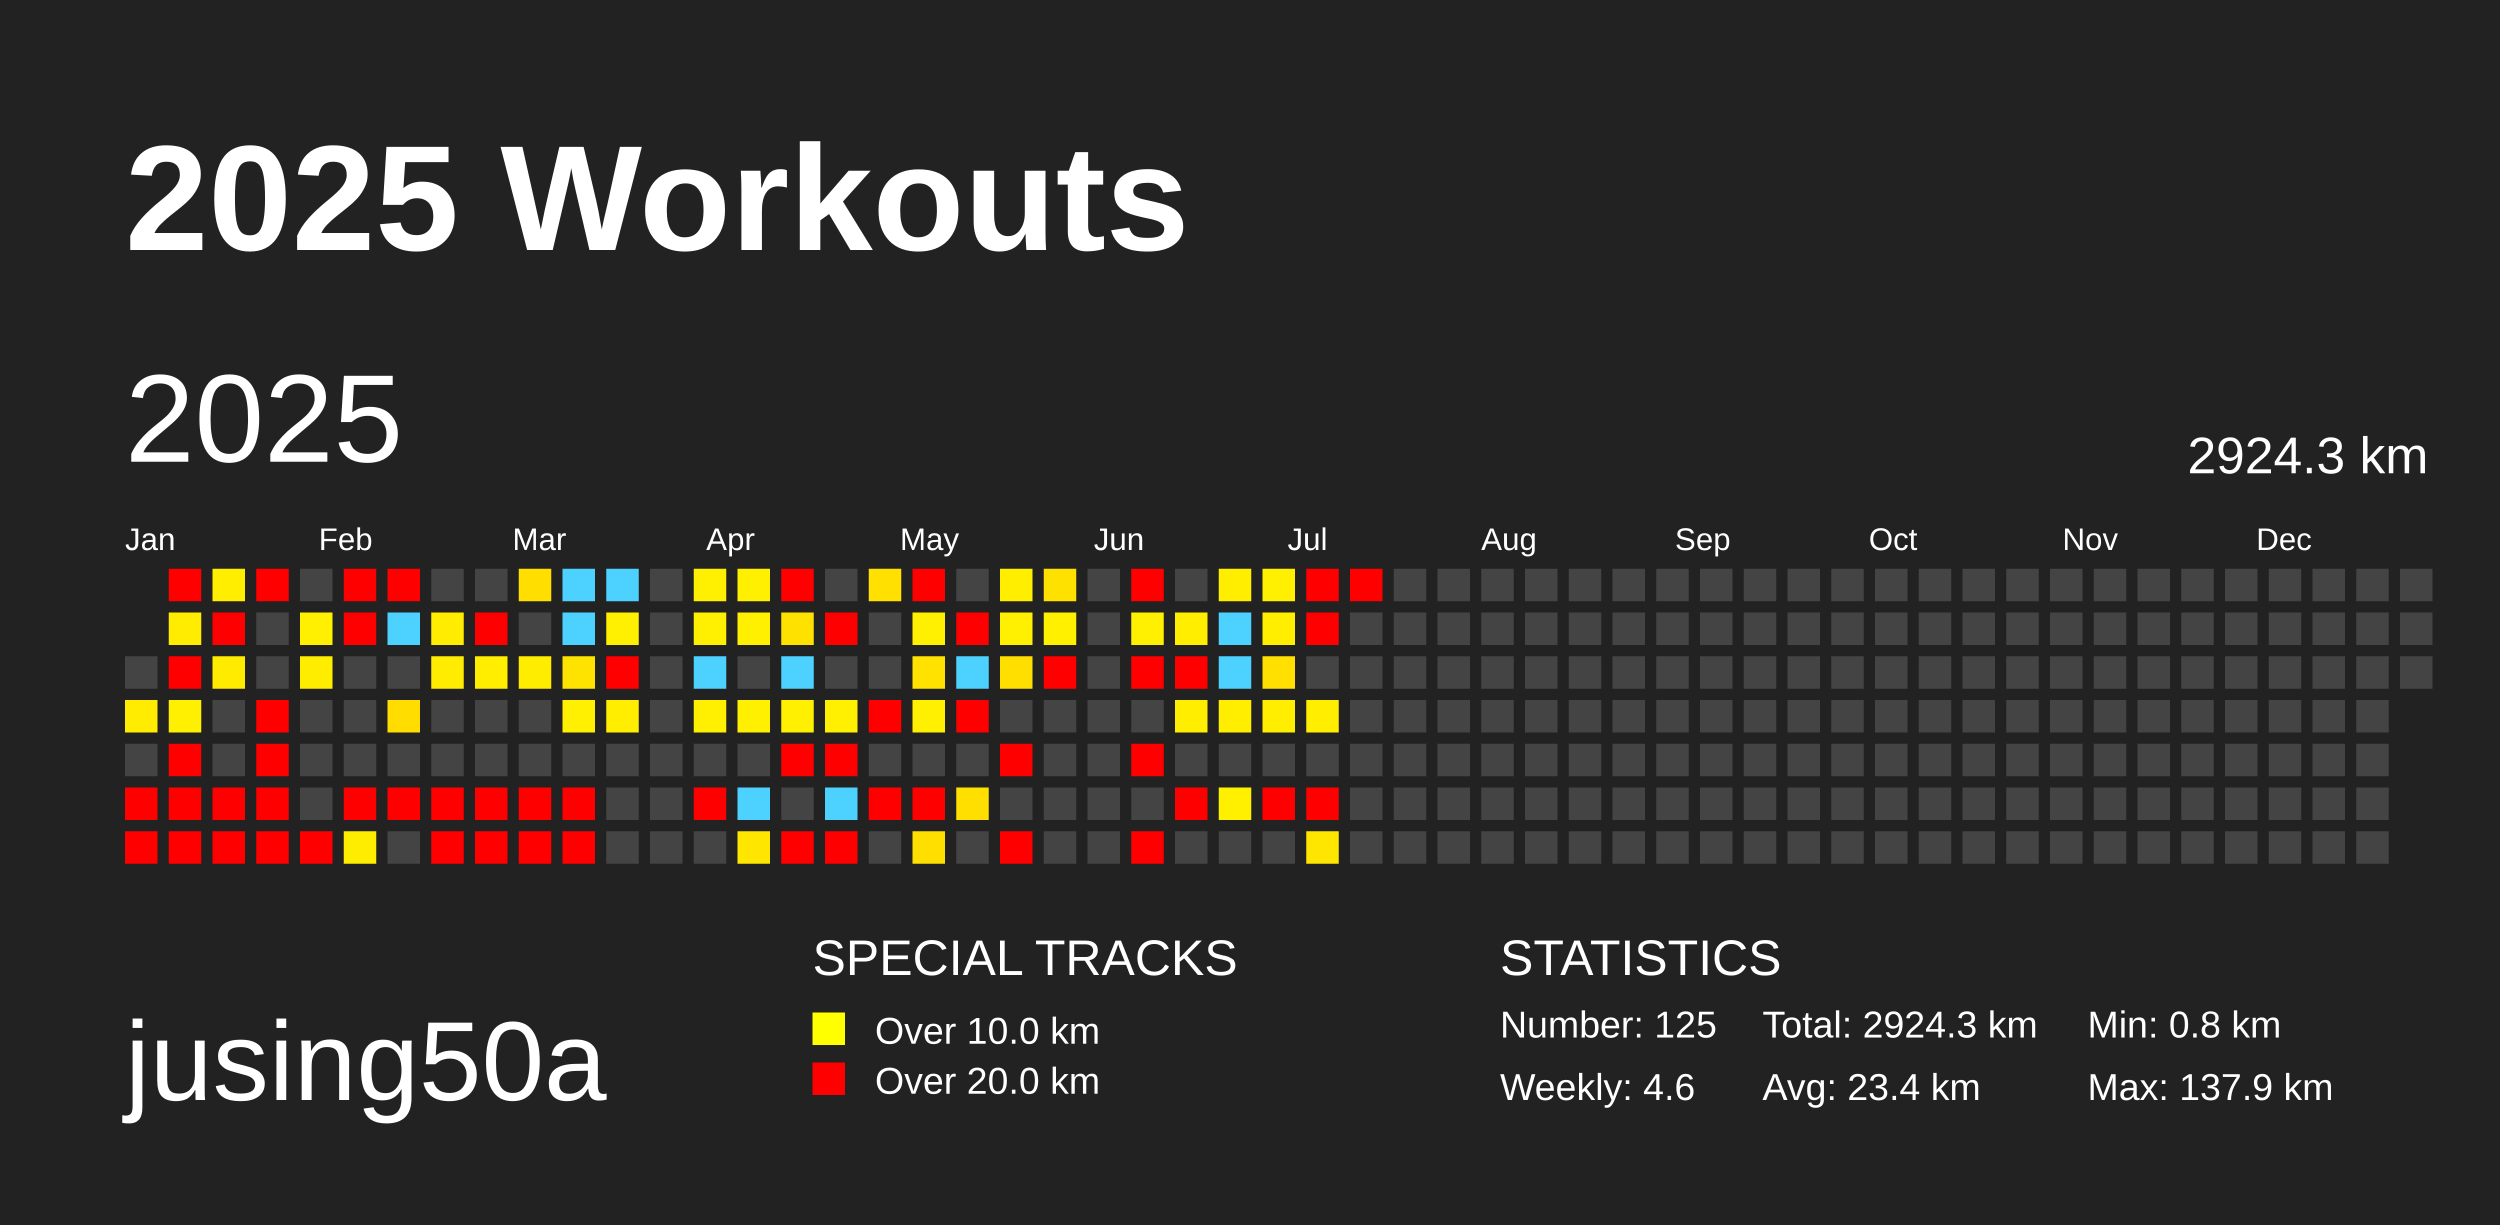
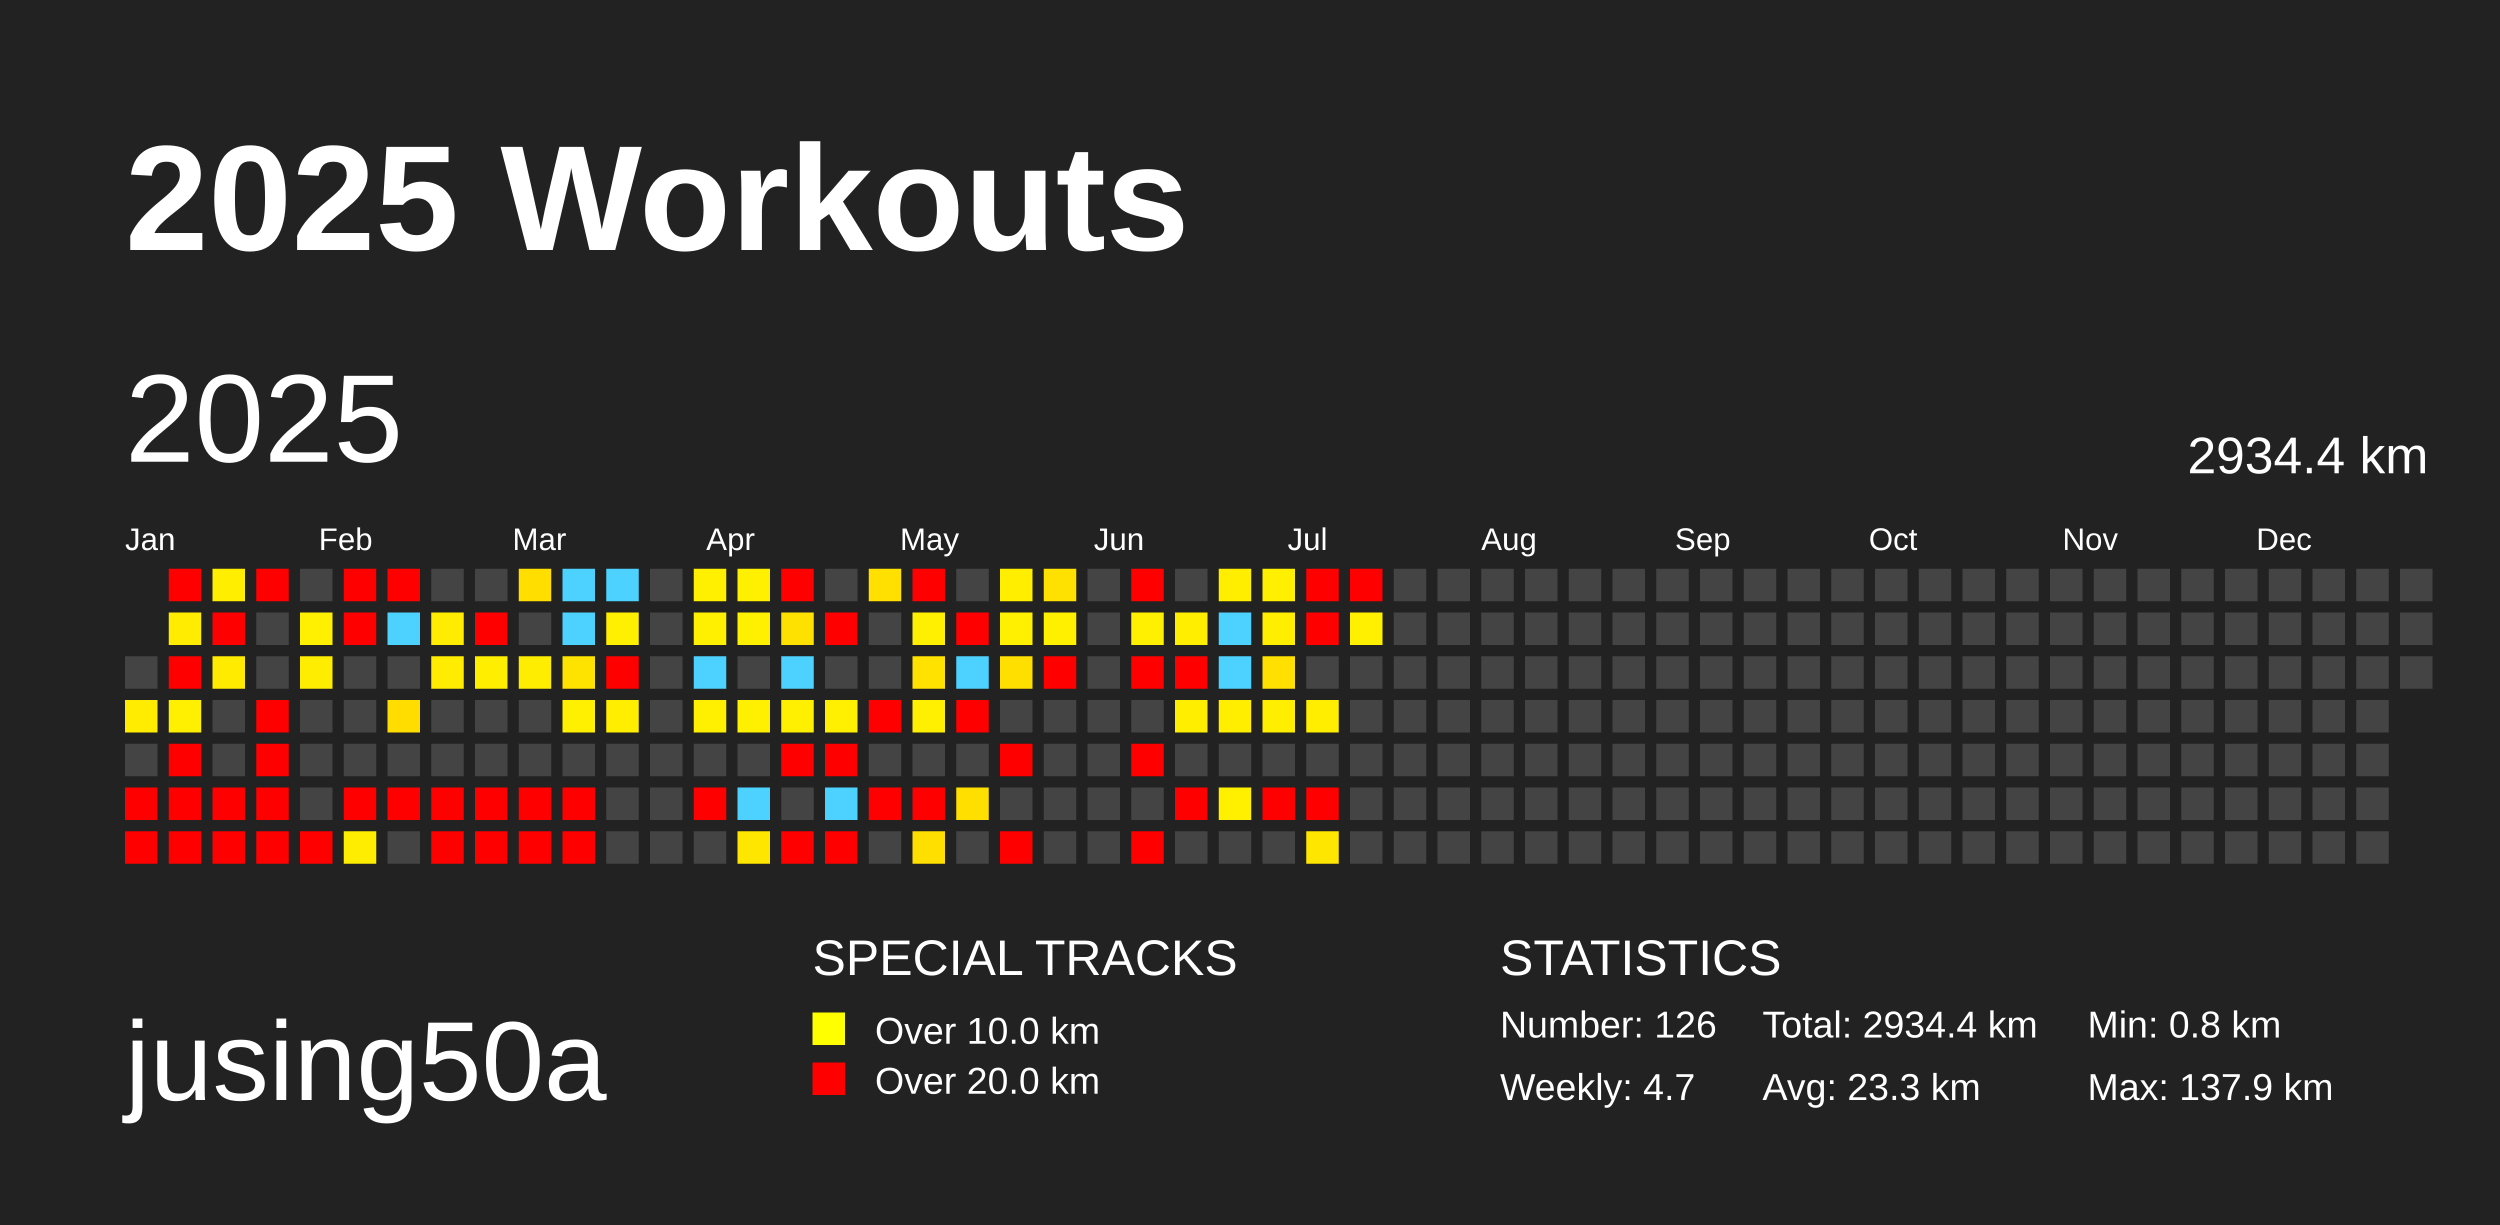
<svg xmlns="http://www.w3.org/2000/svg" baseProfile="full" height="98mm" version="1.1" viewBox="0,0,200,98" width="200mm">
  <defs />
  <rect fill="#222222" height="98" width="200" x="0" y="0" />
  <text fill="#FFFFFF" style="font-size:12px; font-family:Arial; font-weight:bold;" x="10" y="20">2025 Workouts</text>
  <text fill="#FFFFFF" style="font-size:9px; font-family:Arial" x="10" y="88">jusing50a</text>
  <text fill="#FFFFFF" style="font-size:4px; font-family:Arial" x="65" y="78">SPECIAL TRACKS</text>
  <rect fill="yellow" height="2.6" width="2.6" x="65" y="81" />
  <text fill="#FFFFFF" style="font-size:3px; font-family:Arial" x="70" y="83.5">Over 10.0 km</text>
  <rect fill="red" height="2.6" width="2.6" x="65" y="85" />
  <text fill="#FFFFFF" style="font-size:3px; font-family:Arial" x="70" y="87.5">Over 20.0 km</text>
  <text fill="#FFFFFF" style="font-size:4px; font-family:Arial" x="120" y="78">STATISTICS</text>
-   <text fill="#FFFFFF" style="font-size:3px; font-family:Arial" x="120" y="83">Number: 125</text>
-   <text fill="#FFFFFF" style="font-size:3px; font-family:Arial" x="120" y="88">Weekly: 4.6</text>
-   <text fill="#FFFFFF" style="font-size:3px; font-family:Arial" x="141" y="83">Total: 2924.3 km</text>
-   <text fill="#FFFFFF" style="font-size:3px; font-family:Arial" x="141" y="88">Avg: 23.4 km</text>
+   <text fill="#FFFFFF" style="font-size:3px; font-family:Arial" x="120" y="83">Number: 126</text>
+   <text fill="#FFFFFF" style="font-size:3px; font-family:Arial" x="120" y="88">Weekly: 4.7</text>
+   <text fill="#FFFFFF" style="font-size:3px; font-family:Arial" x="141" y="83">Total: 2934.4 km</text>
+   <text fill="#FFFFFF" style="font-size:3px; font-family:Arial" x="141" y="88">Avg: 23.3 km</text>
  <text fill="#FFFFFF" style="font-size:3px; font-family:Arial" x="167" y="83">Min: 0.8 km</text>
  <text fill="#FFFFFF" style="font-size:3px; font-family:Arial" x="167" y="88">Max: 137.9 km</text>
  <text dominant-baseline="hanging" fill="#FFFFFF" style="font-size:10.0px; font-family:Arial;" x="10" y="30">2025</text>
-   <text dominant-baseline="hanging" fill="#FFFFFF" style="font-size:4.125px; font-family:Arial;" x="175" y="35">2924.3 km</text>
+   <text dominant-baseline="hanging" fill="#FFFFFF" style="font-size:4.125px; font-family:Arial;" x="175" y="35">2934.4 km</text>
  <text fill="#FFFFFF" style="font-size:2.5px; font-family:Arial" x="10.0" y="44">Jan</text>
  <text fill="#FFFFFF" style="font-size:2.5px; font-family:Arial" x="25.5" y="44">Feb</text>
  <text fill="#FFFFFF" style="font-size:2.5px; font-family:Arial" x="41.0" y="44">Mar</text>
  <text fill="#FFFFFF" style="font-size:2.5px; font-family:Arial" x="56.5" y="44">Apr</text>
  <text fill="#FFFFFF" style="font-size:2.5px; font-family:Arial" x="72.0" y="44">May</text>
  <text fill="#FFFFFF" style="font-size:2.5px; font-family:Arial" x="87.5" y="44">Jun</text>
  <text fill="#FFFFFF" style="font-size:2.5px; font-family:Arial" x="103.0" y="44">Jul</text>
  <text fill="#FFFFFF" style="font-size:2.5px; font-family:Arial" x="118.5" y="44">Aug</text>
  <text fill="#FFFFFF" style="font-size:2.5px; font-family:Arial" x="134.0" y="44">Sep</text>
  <text fill="#FFFFFF" style="font-size:2.5px; font-family:Arial" x="149.5" y="44">Oct</text>
  <text fill="#FFFFFF" style="font-size:2.5px; font-family:Arial" x="165.0" y="44">Nov</text>
  <text fill="#FFFFFF" style="font-size:2.5px; font-family:Arial" x="180.5" y="44">Dec</text>
  <rect fill="#444444" height="2.6" width="2.6" x="10.0" y="52.5" />
  <rect fill="#ffec00" height="2.6" width="2.6" x="10.0" y="56.0" />
  <rect fill="#444444" height="2.6" width="2.6" x="10.0" y="59.5" />
  <rect fill="red" height="2.6" width="2.6" x="10.0" y="63.0" />
  <rect fill="red" height="2.6" width="2.6" x="10.0" y="66.5" />
  <rect fill="red" height="2.6" width="2.6" x="13.5" y="45.5" />
  <rect fill="#ffec00" height="2.6" width="2.6" x="13.5" y="49.0" />
  <rect fill="red" height="2.6" width="2.6" x="13.5" y="52.5" />
  <rect fill="#ffef00" height="2.6" width="2.6" x="13.5" y="56.0" />
  <rect fill="red" height="2.6" width="2.6" x="13.5" y="59.5" />
  <rect fill="red" height="2.6" width="2.6" x="13.5" y="63.0" />
  <rect fill="red" height="2.6" width="2.6" x="13.5" y="66.5" />
  <rect fill="#ffee00" height="2.6" width="2.6" x="17.0" y="45.5" />
  <rect fill="red" height="2.6" width="2.6" x="17.0" y="49.0" />
  <rect fill="#ffeb00" height="2.6" width="2.6" x="17.0" y="52.5" />
  <rect fill="#444444" height="2.6" width="2.6" x="17.0" y="56.0" />
  <rect fill="#444444" height="2.6" width="2.6" x="17.0" y="59.5" />
  <rect fill="red" height="2.6" width="2.6" x="17.0" y="63.0" />
  <rect fill="red" height="2.6" width="2.6" x="17.0" y="66.5" />
  <rect fill="red" height="2.6" width="2.6" x="20.5" y="45.5" />
  <rect fill="#444444" height="2.6" width="2.6" x="20.5" y="49.0" />
  <rect fill="#444444" height="2.6" width="2.6" x="20.5" y="52.5" />
  <rect fill="red" height="2.6" width="2.6" x="20.5" y="56.0" />
  <rect fill="red" height="2.6" width="2.6" x="20.5" y="59.5" />
  <rect fill="red" height="2.6" width="2.6" x="20.5" y="63.0" />
  <rect fill="red" height="2.6" width="2.6" x="20.5" y="66.5" />
  <rect fill="#444444" height="2.6" width="2.6" x="24.0" y="45.5" />
  <rect fill="#ffef00" height="2.6" width="2.6" x="24.0" y="49.0" />
  <rect fill="#ffed00" height="2.6" width="2.6" x="24.0" y="52.5" />
  <rect fill="#444444" height="2.6" width="2.6" x="24.0" y="56.0" />
  <rect fill="#444444" height="2.6" width="2.6" x="24.0" y="59.5" />
  <rect fill="#444444" height="2.6" width="2.6" x="24.0" y="63.0" />
  <rect fill="red" height="2.6" width="2.6" x="24.0" y="66.5" />
  <rect fill="red" height="2.6" width="2.6" x="27.5" y="45.5" />
  <rect fill="red" height="2.6" width="2.6" x="27.5" y="49.0" />
  <rect fill="#444444" height="2.6" width="2.6" x="27.5" y="52.5" />
  <rect fill="#444444" height="2.6" width="2.6" x="27.5" y="56.0" />
  <rect fill="#444444" height="2.6" width="2.6" x="27.5" y="59.5" />
  <rect fill="red" height="2.6" width="2.6" x="27.5" y="63.0" />
  <rect fill="#ffed00" height="2.6" width="2.6" x="27.5" y="66.5" />
  <rect fill="red" height="2.6" width="2.6" x="31.0" y="45.5" />
  <rect fill="#4dd2ff" height="2.6" width="2.6" x="31.0" y="49.0" />
  <rect fill="#444444" height="2.6" width="2.6" x="31.0" y="52.5" />
  <rect fill="#ffdd00" height="2.6" width="2.6" x="31.0" y="56.0" />
  <rect fill="#444444" height="2.6" width="2.6" x="31.0" y="59.5" />
  <rect fill="red" height="2.6" width="2.6" x="31.0" y="63.0" />
  <rect fill="#444444" height="2.6" width="2.6" x="31.0" y="66.5" />
  <rect fill="#444444" height="2.6" width="2.6" x="34.5" y="45.5" />
  <rect fill="#ffec00" height="2.6" width="2.6" x="34.5" y="49.0" />
  <rect fill="#ffec00" height="2.6" width="2.6" x="34.5" y="52.5" />
  <rect fill="#444444" height="2.6" width="2.6" x="34.5" y="56.0" />
  <rect fill="#444444" height="2.6" width="2.6" x="34.5" y="59.5" />
  <rect fill="red" height="2.6" width="2.6" x="34.5" y="63.0" />
  <rect fill="red" height="2.6" width="2.6" x="34.5" y="66.5" />
  <rect fill="#444444" height="2.6" width="2.6" x="38.0" y="45.5" />
  <rect fill="red" height="2.6" width="2.6" x="38.0" y="49.0" />
  <rect fill="#ffee00" height="2.6" width="2.6" x="38.0" y="52.5" />
  <rect fill="#444444" height="2.6" width="2.6" x="38.0" y="56.0" />
  <rect fill="#444444" height="2.6" width="2.6" x="38.0" y="59.5" />
  <rect fill="red" height="2.6" width="2.6" x="38.0" y="63.0" />
  <rect fill="red" height="2.6" width="2.6" x="38.0" y="66.5" />
  <rect fill="#ffde00" height="2.6" width="2.6" x="41.5" y="45.5" />
  <rect fill="#444444" height="2.6" width="2.6" x="41.5" y="49.0" />
  <rect fill="#ffed00" height="2.6" width="2.6" x="41.5" y="52.5" />
  <rect fill="#444444" height="2.6" width="2.6" x="41.5" y="56.0" />
  <rect fill="#444444" height="2.6" width="2.6" x="41.5" y="59.5" />
  <rect fill="red" height="2.6" width="2.6" x="41.5" y="63.0" />
  <rect fill="red" height="2.6" width="2.6" x="41.5" y="66.5" />
  <rect fill="#4dd2ff" height="2.6" width="2.6" x="45.0" y="45.5" />
  <rect fill="#4dd2ff" height="2.6" width="2.6" x="45.0" y="49.0" />
  <rect fill="#ffe300" height="2.6" width="2.6" x="45.0" y="52.5" />
  <rect fill="#ffef00" height="2.6" width="2.6" x="45.0" y="56.0" />
  <rect fill="#444444" height="2.6" width="2.6" x="45.0" y="59.5" />
  <rect fill="red" height="2.6" width="2.6" x="45.0" y="63.0" />
  <rect fill="red" height="2.6" width="2.6" x="45.0" y="66.5" />
  <rect fill="#4dd2ff" height="2.6" width="2.6" x="48.5" y="45.5" />
  <rect fill="#ffef00" height="2.6" width="2.6" x="48.5" y="49.0" />
  <rect fill="red" height="2.6" width="2.6" x="48.5" y="52.5" />
  <rect fill="#ffee00" height="2.6" width="2.6" x="48.5" y="56.0" />
  <rect fill="#444444" height="2.6" width="2.6" x="48.5" y="59.5" />
  <rect fill="#444444" height="2.6" width="2.6" x="48.5" y="63.0" />
  <rect fill="#444444" height="2.6" width="2.6" x="48.5" y="66.5" />
  <rect fill="#444444" height="2.6" width="2.6" x="52.0" y="45.5" />
  <rect fill="#444444" height="2.6" width="2.6" x="52.0" y="49.0" />
  <rect fill="#444444" height="2.6" width="2.6" x="52.0" y="52.5" />
  <rect fill="#444444" height="2.6" width="2.6" x="52.0" y="56.0" />
  <rect fill="#444444" height="2.6" width="2.6" x="52.0" y="59.5" />
  <rect fill="#444444" height="2.6" width="2.6" x="52.0" y="63.0" />
  <rect fill="#444444" height="2.6" width="2.6" x="52.0" y="66.5" />
  <rect fill="#ffef00" height="2.6" width="2.6" x="55.5" y="45.5" />
  <rect fill="#ffef00" height="2.6" width="2.6" x="55.5" y="49.0" />
  <rect fill="#4dd2ff" height="2.6" width="2.6" x="55.5" y="52.5" />
  <rect fill="#ffef00" height="2.6" width="2.6" x="55.5" y="56.0" />
  <rect fill="#444444" height="2.6" width="2.6" x="55.5" y="59.5" />
  <rect fill="red" height="2.6" width="2.6" x="55.5" y="63.0" />
  <rect fill="#444444" height="2.6" width="2.6" x="55.5" y="66.5" />
  <rect fill="#ffef00" height="2.6" width="2.6" x="59.0" y="45.5" />
  <rect fill="#ffef00" height="2.6" width="2.6" x="59.0" y="49.0" />
  <rect fill="#444444" height="2.6" width="2.6" x="59.0" y="52.5" />
  <rect fill="#ffef00" height="2.6" width="2.6" x="59.0" y="56.0" />
  <rect fill="#444444" height="2.6" width="2.6" x="59.0" y="59.5" />
  <rect fill="#4dd2ff" height="2.6" width="2.6" x="59.0" y="63.0" />
  <rect fill="#ffe600" height="2.6" width="2.6" x="59.0" y="66.5" />
  <rect fill="red" height="2.6" width="2.6" x="62.5" y="45.5" />
  <rect fill="#ffe100" height="2.6" width="2.6" x="62.5" y="49.0" />
  <rect fill="#4dd2ff" height="2.6" width="2.6" x="62.5" y="52.5" />
  <rect fill="#ffef00" height="2.6" width="2.6" x="62.5" y="56.0" />
  <rect fill="red" height="2.6" width="2.6" x="62.5" y="59.5" />
  <rect fill="#444444" height="2.6" width="2.6" x="62.5" y="63.0" />
  <rect fill="red" height="2.6" width="2.6" x="62.5" y="66.5" />
  <rect fill="#444444" height="2.6" width="2.6" x="66.0" y="45.5" />
  <rect fill="red" height="2.6" width="2.6" x="66.0" y="49.0" />
  <rect fill="#444444" height="2.6" width="2.6" x="66.0" y="52.5" />
  <rect fill="#ffef00" height="2.6" width="2.6" x="66.0" y="56.0" />
  <rect fill="red" height="2.6" width="2.6" x="66.0" y="59.5" />
  <rect fill="#4dd2ff" height="2.6" width="2.6" x="66.0" y="63.0" />
  <rect fill="red" height="2.6" width="2.6" x="66.0" y="66.5" />
  <rect fill="#ffe000" height="2.6" width="2.6" x="69.5" y="45.5" />
  <rect fill="#444444" height="2.6" width="2.6" x="69.5" y="49.0" />
  <rect fill="#444444" height="2.6" width="2.6" x="69.5" y="52.5" />
  <rect fill="red" height="2.6" width="2.6" x="69.5" y="56.0" />
  <rect fill="#444444" height="2.6" width="2.6" x="69.5" y="59.5" />
  <rect fill="red" height="2.6" width="2.6" x="69.5" y="63.0" />
  <rect fill="#444444" height="2.6" width="2.6" x="69.5" y="66.5" />
  <rect fill="red" height="2.6" width="2.6" x="73.0" y="45.5" />
  <rect fill="#ffef00" height="2.6" width="2.6" x="73.0" y="49.0" />
  <rect fill="#ffe200" height="2.6" width="2.6" x="73.0" y="52.5" />
  <rect fill="#ffef00" height="2.6" width="2.6" x="73.0" y="56.0" />
  <rect fill="#444444" height="2.6" width="2.6" x="73.0" y="59.5" />
  <rect fill="red" height="2.6" width="2.6" x="73.0" y="63.0" />
  <rect fill="#ffdf00" height="2.6" width="2.6" x="73.0" y="66.5" />
  <rect fill="#444444" height="2.6" width="2.6" x="76.5" y="45.5" />
  <rect fill="red" height="2.6" width="2.6" x="76.5" y="49.0" />
  <rect fill="#4dd2ff" height="2.6" width="2.6" x="76.5" y="52.5" />
  <rect fill="red" height="2.6" width="2.6" x="76.5" y="56.0" />
  <rect fill="#444444" height="2.6" width="2.6" x="76.5" y="59.5" />
  <rect fill="#ffdf00" height="2.6" width="2.6" x="76.5" y="63.0" />
  <rect fill="#444444" height="2.6" width="2.6" x="76.5" y="66.5" />
  <rect fill="#ffee00" height="2.6" width="2.6" x="80.0" y="45.5" />
  <rect fill="#ffef00" height="2.6" width="2.6" x="80.0" y="49.0" />
  <rect fill="#ffdf00" height="2.6" width="2.6" x="80.0" y="52.5" />
  <rect fill="#444444" height="2.6" width="2.6" x="80.0" y="56.0" />
  <rect fill="red" height="2.6" width="2.6" x="80.0" y="59.5" />
  <rect fill="#444444" height="2.6" width="2.6" x="80.0" y="63.0" />
  <rect fill="red" height="2.6" width="2.6" x="80.0" y="66.5" />
  <rect fill="#ffe100" height="2.6" width="2.6" x="83.5" y="45.5" />
  <rect fill="#fff000" height="2.6" width="2.6" x="83.5" y="49.0" />
  <rect fill="red" height="2.6" width="2.6" x="83.5" y="52.5" />
  <rect fill="#444444" height="2.6" width="2.6" x="83.5" y="56.0" />
  <rect fill="#444444" height="2.6" width="2.6" x="83.5" y="59.5" />
  <rect fill="#444444" height="2.6" width="2.6" x="83.5" y="63.0" />
  <rect fill="#444444" height="2.6" width="2.6" x="83.5" y="66.5" />
  <rect fill="#444444" height="2.6" width="2.6" x="87.0" y="45.5" />
  <rect fill="#444444" height="2.6" width="2.6" x="87.0" y="49.0" />
  <rect fill="#444444" height="2.6" width="2.6" x="87.0" y="52.5" />
  <rect fill="#444444" height="2.6" width="2.6" x="87.0" y="56.0" />
  <rect fill="#444444" height="2.6" width="2.6" x="87.0" y="59.5" />
  <rect fill="#444444" height="2.6" width="2.6" x="87.0" y="63.0" />
  <rect fill="#444444" height="2.6" width="2.6" x="87.0" y="66.5" />
  <rect fill="red" height="2.6" width="2.6" x="90.5" y="45.5" />
  <rect fill="#ffef00" height="2.6" width="2.6" x="90.5" y="49.0" />
  <rect fill="red" height="2.6" width="2.6" x="90.5" y="52.5" />
  <rect fill="#444444" height="2.6" width="2.6" x="90.5" y="56.0" />
  <rect fill="red" height="2.6" width="2.6" x="90.5" y="59.5" />
  <rect fill="#444444" height="2.6" width="2.6" x="90.5" y="63.0" />
  <rect fill="red" height="2.6" width="2.6" x="90.5" y="66.5" />
  <rect fill="#444444" height="2.6" width="2.6" x="94.0" y="45.5" />
  <rect fill="#ffee00" height="2.6" width="2.6" x="94.0" y="49.0" />
  <rect fill="red" height="2.6" width="2.6" x="94.0" y="52.5" />
  <rect fill="#ffee00" height="2.6" width="2.6" x="94.0" y="56.0" />
  <rect fill="#444444" height="2.6" width="2.6" x="94.0" y="59.5" />
  <rect fill="red" height="2.6" width="2.6" x="94.0" y="63.0" />
  <rect fill="#444444" height="2.6" width="2.6" x="94.0" y="66.5" />
  <rect fill="#ffee00" height="2.6" width="2.6" x="97.5" y="45.5" />
  <rect fill="#4dd2ff" height="2.6" width="2.6" x="97.5" y="49.0" />
  <rect fill="#4dd2ff" height="2.6" width="2.6" x="97.5" y="52.5" />
  <rect fill="#ffee00" height="2.6" width="2.6" x="97.5" y="56.0" />
  <rect fill="#444444" height="2.6" width="2.6" x="97.5" y="59.5" />
  <rect fill="#fff000" height="2.6" width="2.6" x="97.5" y="63.0" />
  <rect fill="#444444" height="2.6" width="2.6" x="97.5" y="66.5" />
  <rect fill="#ffef00" height="2.6" width="2.6" x="101.0" y="45.5" />
  <rect fill="#ffee00" height="2.6" width="2.6" x="101.0" y="49.0" />
  <rect fill="#ffe000" height="2.6" width="2.6" x="101.0" y="52.5" />
  <rect fill="#ffee00" height="2.6" width="2.6" x="101.0" y="56.0" />
  <rect fill="#444444" height="2.6" width="2.6" x="101.0" y="59.5" />
  <rect fill="red" height="2.6" width="2.6" x="101.0" y="63.0" />
  <rect fill="#444444" height="2.6" width="2.6" x="101.0" y="66.5" />
  <rect fill="red" height="2.6" width="2.6" x="104.5" y="45.5" />
  <rect fill="red" height="2.6" width="2.6" x="104.5" y="49.0" />
  <rect fill="#444444" height="2.6" width="2.6" x="104.5" y="52.5" />
  <rect fill="#ffee00" height="2.6" width="2.6" x="104.5" y="56.0" />
  <rect fill="#444444" height="2.6" width="2.6" x="104.5" y="59.5" />
  <rect fill="red" height="2.6" width="2.6" x="104.5" y="63.0" />
  <rect fill="#ffe600" height="2.6" width="2.6" x="104.5" y="66.5" />
  <rect fill="red" height="2.6" width="2.6" x="108.0" y="45.5" />
-   <rect fill="#444444" height="2.6" width="2.6" x="108.0" y="49.0" />
+   <rect fill="#fff000" height="2.6" width="2.6" x="108.0" y="49.0" />
  <rect fill="#444444" height="2.6" width="2.6" x="108.0" y="52.5" />
  <rect fill="#444444" height="2.6" width="2.6" x="108.0" y="56.0" />
  <rect fill="#444444" height="2.6" width="2.6" x="108.0" y="59.5" />
  <rect fill="#444444" height="2.6" width="2.6" x="108.0" y="63.0" />
  <rect fill="#444444" height="2.6" width="2.6" x="108.0" y="66.5" />
  <rect fill="#444444" height="2.6" width="2.6" x="111.5" y="45.5" />
  <rect fill="#444444" height="2.6" width="2.6" x="111.5" y="49.0" />
  <rect fill="#444444" height="2.6" width="2.6" x="111.5" y="52.5" />
  <rect fill="#444444" height="2.6" width="2.6" x="111.5" y="56.0" />
  <rect fill="#444444" height="2.6" width="2.6" x="111.5" y="59.5" />
  <rect fill="#444444" height="2.6" width="2.6" x="111.5" y="63.0" />
  <rect fill="#444444" height="2.6" width="2.6" x="111.5" y="66.5" />
  <rect fill="#444444" height="2.6" width="2.6" x="115.0" y="45.5" />
  <rect fill="#444444" height="2.6" width="2.6" x="115.0" y="49.0" />
  <rect fill="#444444" height="2.6" width="2.6" x="115.0" y="52.5" />
  <rect fill="#444444" height="2.6" width="2.6" x="115.0" y="56.0" />
  <rect fill="#444444" height="2.6" width="2.6" x="115.0" y="59.5" />
  <rect fill="#444444" height="2.6" width="2.6" x="115.0" y="63.0" />
  <rect fill="#444444" height="2.6" width="2.6" x="115.0" y="66.5" />
  <rect fill="#444444" height="2.6" width="2.6" x="118.5" y="45.5" />
  <rect fill="#444444" height="2.6" width="2.6" x="118.5" y="49.0" />
  <rect fill="#444444" height="2.6" width="2.6" x="118.5" y="52.5" />
  <rect fill="#444444" height="2.6" width="2.6" x="118.5" y="56.0" />
  <rect fill="#444444" height="2.6" width="2.6" x="118.5" y="59.5" />
  <rect fill="#444444" height="2.6" width="2.6" x="118.5" y="63.0" />
  <rect fill="#444444" height="2.6" width="2.6" x="118.5" y="66.5" />
  <rect fill="#444444" height="2.6" width="2.6" x="122.0" y="45.5" />
  <rect fill="#444444" height="2.6" width="2.6" x="122.0" y="49.0" />
  <rect fill="#444444" height="2.6" width="2.6" x="122.0" y="52.5" />
  <rect fill="#444444" height="2.6" width="2.6" x="122.0" y="56.0" />
  <rect fill="#444444" height="2.6" width="2.6" x="122.0" y="59.5" />
  <rect fill="#444444" height="2.6" width="2.6" x="122.0" y="63.0" />
  <rect fill="#444444" height="2.6" width="2.6" x="122.0" y="66.5" />
  <rect fill="#444444" height="2.6" width="2.6" x="125.5" y="45.5" />
  <rect fill="#444444" height="2.6" width="2.6" x="125.5" y="49.0" />
  <rect fill="#444444" height="2.6" width="2.6" x="125.5" y="52.5" />
  <rect fill="#444444" height="2.6" width="2.6" x="125.5" y="56.0" />
  <rect fill="#444444" height="2.6" width="2.6" x="125.5" y="59.5" />
  <rect fill="#444444" height="2.6" width="2.6" x="125.5" y="63.0" />
  <rect fill="#444444" height="2.6" width="2.6" x="125.5" y="66.5" />
  <rect fill="#444444" height="2.6" width="2.6" x="129.0" y="45.5" />
  <rect fill="#444444" height="2.6" width="2.6" x="129.0" y="49.0" />
  <rect fill="#444444" height="2.6" width="2.6" x="129.0" y="52.5" />
  <rect fill="#444444" height="2.6" width="2.6" x="129.0" y="56.0" />
  <rect fill="#444444" height="2.6" width="2.6" x="129.0" y="59.5" />
  <rect fill="#444444" height="2.6" width="2.6" x="129.0" y="63.0" />
  <rect fill="#444444" height="2.6" width="2.6" x="129.0" y="66.5" />
  <rect fill="#444444" height="2.6" width="2.6" x="132.5" y="45.5" />
  <rect fill="#444444" height="2.6" width="2.6" x="132.5" y="49.0" />
  <rect fill="#444444" height="2.6" width="2.6" x="132.5" y="52.5" />
  <rect fill="#444444" height="2.6" width="2.6" x="132.5" y="56.0" />
  <rect fill="#444444" height="2.6" width="2.6" x="132.5" y="59.5" />
  <rect fill="#444444" height="2.6" width="2.6" x="132.5" y="63.0" />
  <rect fill="#444444" height="2.6" width="2.6" x="132.5" y="66.5" />
  <rect fill="#444444" height="2.6" width="2.6" x="136.0" y="45.5" />
  <rect fill="#444444" height="2.6" width="2.6" x="136.0" y="49.0" />
  <rect fill="#444444" height="2.6" width="2.6" x="136.0" y="52.5" />
  <rect fill="#444444" height="2.6" width="2.6" x="136.0" y="56.0" />
  <rect fill="#444444" height="2.6" width="2.6" x="136.0" y="59.5" />
  <rect fill="#444444" height="2.6" width="2.6" x="136.0" y="63.0" />
  <rect fill="#444444" height="2.6" width="2.6" x="136.0" y="66.5" />
  <rect fill="#444444" height="2.6" width="2.6" x="139.5" y="45.5" />
  <rect fill="#444444" height="2.6" width="2.6" x="139.5" y="49.0" />
  <rect fill="#444444" height="2.6" width="2.6" x="139.5" y="52.5" />
  <rect fill="#444444" height="2.6" width="2.6" x="139.5" y="56.0" />
  <rect fill="#444444" height="2.6" width="2.6" x="139.5" y="59.5" />
  <rect fill="#444444" height="2.6" width="2.6" x="139.5" y="63.0" />
  <rect fill="#444444" height="2.6" width="2.6" x="139.5" y="66.5" />
  <rect fill="#444444" height="2.6" width="2.6" x="143.0" y="45.5" />
  <rect fill="#444444" height="2.6" width="2.6" x="143.0" y="49.0" />
  <rect fill="#444444" height="2.6" width="2.6" x="143.0" y="52.5" />
  <rect fill="#444444" height="2.6" width="2.6" x="143.0" y="56.0" />
  <rect fill="#444444" height="2.6" width="2.6" x="143.0" y="59.5" />
  <rect fill="#444444" height="2.6" width="2.6" x="143.0" y="63.0" />
  <rect fill="#444444" height="2.6" width="2.6" x="143.0" y="66.5" />
  <rect fill="#444444" height="2.6" width="2.6" x="146.5" y="45.5" />
  <rect fill="#444444" height="2.6" width="2.6" x="146.5" y="49.0" />
  <rect fill="#444444" height="2.6" width="2.6" x="146.5" y="52.5" />
  <rect fill="#444444" height="2.6" width="2.6" x="146.5" y="56.0" />
  <rect fill="#444444" height="2.6" width="2.6" x="146.5" y="59.5" />
  <rect fill="#444444" height="2.6" width="2.6" x="146.5" y="63.0" />
  <rect fill="#444444" height="2.6" width="2.6" x="146.5" y="66.5" />
  <rect fill="#444444" height="2.6" width="2.6" x="150.0" y="45.5" />
  <rect fill="#444444" height="2.6" width="2.6" x="150.0" y="49.0" />
  <rect fill="#444444" height="2.6" width="2.6" x="150.0" y="52.5" />
  <rect fill="#444444" height="2.6" width="2.6" x="150.0" y="56.0" />
  <rect fill="#444444" height="2.6" width="2.6" x="150.0" y="59.5" />
  <rect fill="#444444" height="2.6" width="2.6" x="150.0" y="63.0" />
  <rect fill="#444444" height="2.6" width="2.6" x="150.0" y="66.5" />
  <rect fill="#444444" height="2.6" width="2.6" x="153.5" y="45.5" />
  <rect fill="#444444" height="2.6" width="2.6" x="153.5" y="49.0" />
  <rect fill="#444444" height="2.6" width="2.6" x="153.5" y="52.5" />
  <rect fill="#444444" height="2.6" width="2.6" x="153.5" y="56.0" />
  <rect fill="#444444" height="2.6" width="2.6" x="153.5" y="59.5" />
  <rect fill="#444444" height="2.6" width="2.6" x="153.5" y="63.0" />
  <rect fill="#444444" height="2.6" width="2.6" x="153.5" y="66.5" />
  <rect fill="#444444" height="2.6" width="2.6" x="157.0" y="45.5" />
  <rect fill="#444444" height="2.6" width="2.6" x="157.0" y="49.0" />
  <rect fill="#444444" height="2.6" width="2.6" x="157.0" y="52.5" />
  <rect fill="#444444" height="2.6" width="2.6" x="157.0" y="56.0" />
  <rect fill="#444444" height="2.6" width="2.6" x="157.0" y="59.5" />
  <rect fill="#444444" height="2.6" width="2.6" x="157.0" y="63.0" />
  <rect fill="#444444" height="2.6" width="2.6" x="157.0" y="66.5" />
  <rect fill="#444444" height="2.6" width="2.6" x="160.5" y="45.5" />
  <rect fill="#444444" height="2.6" width="2.6" x="160.5" y="49.0" />
  <rect fill="#444444" height="2.6" width="2.6" x="160.5" y="52.5" />
  <rect fill="#444444" height="2.6" width="2.6" x="160.5" y="56.0" />
  <rect fill="#444444" height="2.6" width="2.6" x="160.5" y="59.5" />
  <rect fill="#444444" height="2.6" width="2.6" x="160.5" y="63.0" />
  <rect fill="#444444" height="2.6" width="2.6" x="160.5" y="66.5" />
  <rect fill="#444444" height="2.6" width="2.6" x="164.0" y="45.5" />
  <rect fill="#444444" height="2.6" width="2.6" x="164.0" y="49.0" />
  <rect fill="#444444" height="2.6" width="2.6" x="164.0" y="52.5" />
  <rect fill="#444444" height="2.6" width="2.6" x="164.0" y="56.0" />
  <rect fill="#444444" height="2.6" width="2.6" x="164.0" y="59.5" />
  <rect fill="#444444" height="2.6" width="2.6" x="164.0" y="63.0" />
  <rect fill="#444444" height="2.6" width="2.6" x="164.0" y="66.5" />
  <rect fill="#444444" height="2.6" width="2.6" x="167.5" y="45.5" />
  <rect fill="#444444" height="2.6" width="2.6" x="167.5" y="49.0" />
  <rect fill="#444444" height="2.6" width="2.6" x="167.5" y="52.5" />
  <rect fill="#444444" height="2.6" width="2.6" x="167.5" y="56.0" />
  <rect fill="#444444" height="2.6" width="2.6" x="167.5" y="59.5" />
  <rect fill="#444444" height="2.6" width="2.6" x="167.5" y="63.0" />
  <rect fill="#444444" height="2.6" width="2.6" x="167.5" y="66.5" />
  <rect fill="#444444" height="2.6" width="2.6" x="171.0" y="45.5" />
  <rect fill="#444444" height="2.6" width="2.6" x="171.0" y="49.0" />
  <rect fill="#444444" height="2.6" width="2.6" x="171.0" y="52.5" />
  <rect fill="#444444" height="2.6" width="2.6" x="171.0" y="56.0" />
  <rect fill="#444444" height="2.6" width="2.6" x="171.0" y="59.5" />
  <rect fill="#444444" height="2.6" width="2.6" x="171.0" y="63.0" />
  <rect fill="#444444" height="2.6" width="2.6" x="171.0" y="66.5" />
  <rect fill="#444444" height="2.6" width="2.6" x="174.5" y="45.5" />
  <rect fill="#444444" height="2.6" width="2.6" x="174.5" y="49.0" />
  <rect fill="#444444" height="2.6" width="2.6" x="174.5" y="52.5" />
  <rect fill="#444444" height="2.6" width="2.6" x="174.5" y="56.0" />
  <rect fill="#444444" height="2.6" width="2.6" x="174.5" y="59.5" />
  <rect fill="#444444" height="2.6" width="2.6" x="174.5" y="63.0" />
  <rect fill="#444444" height="2.6" width="2.6" x="174.5" y="66.5" />
  <rect fill="#444444" height="2.6" width="2.6" x="178.0" y="45.5" />
  <rect fill="#444444" height="2.6" width="2.6" x="178.0" y="49.0" />
  <rect fill="#444444" height="2.6" width="2.6" x="178.0" y="52.5" />
  <rect fill="#444444" height="2.6" width="2.6" x="178.0" y="56.0" />
  <rect fill="#444444" height="2.6" width="2.6" x="178.0" y="59.5" />
  <rect fill="#444444" height="2.6" width="2.6" x="178.0" y="63.0" />
  <rect fill="#444444" height="2.6" width="2.6" x="178.0" y="66.5" />
  <rect fill="#444444" height="2.6" width="2.6" x="181.5" y="45.5" />
  <rect fill="#444444" height="2.6" width="2.6" x="181.5" y="49.0" />
  <rect fill="#444444" height="2.6" width="2.6" x="181.5" y="52.5" />
  <rect fill="#444444" height="2.6" width="2.6" x="181.5" y="56.0" />
  <rect fill="#444444" height="2.6" width="2.6" x="181.5" y="59.5" />
  <rect fill="#444444" height="2.6" width="2.6" x="181.5" y="63.0" />
  <rect fill="#444444" height="2.6" width="2.6" x="181.5" y="66.5" />
  <rect fill="#444444" height="2.6" width="2.6" x="185.0" y="45.5" />
  <rect fill="#444444" height="2.6" width="2.6" x="185.0" y="49.0" />
  <rect fill="#444444" height="2.6" width="2.6" x="185.0" y="52.5" />
  <rect fill="#444444" height="2.6" width="2.6" x="185.0" y="56.0" />
  <rect fill="#444444" height="2.6" width="2.6" x="185.0" y="59.5" />
  <rect fill="#444444" height="2.6" width="2.6" x="185.0" y="63.0" />
  <rect fill="#444444" height="2.6" width="2.6" x="185.0" y="66.5" />
  <rect fill="#444444" height="2.6" width="2.6" x="188.5" y="45.5" />
  <rect fill="#444444" height="2.6" width="2.6" x="188.5" y="49.0" />
  <rect fill="#444444" height="2.6" width="2.6" x="188.5" y="52.5" />
  <rect fill="#444444" height="2.6" width="2.6" x="188.5" y="56.0" />
  <rect fill="#444444" height="2.6" width="2.6" x="188.5" y="59.5" />
  <rect fill="#444444" height="2.6" width="2.6" x="188.5" y="63.0" />
  <rect fill="#444444" height="2.6" width="2.6" x="188.5" y="66.5" />
  <rect fill="#444444" height="2.6" width="2.6" x="192.0" y="45.5" />
  <rect fill="#444444" height="2.6" width="2.6" x="192.0" y="49.0" />
  <rect fill="#444444" height="2.6" width="2.6" x="192.0" y="52.5" />
</svg>
